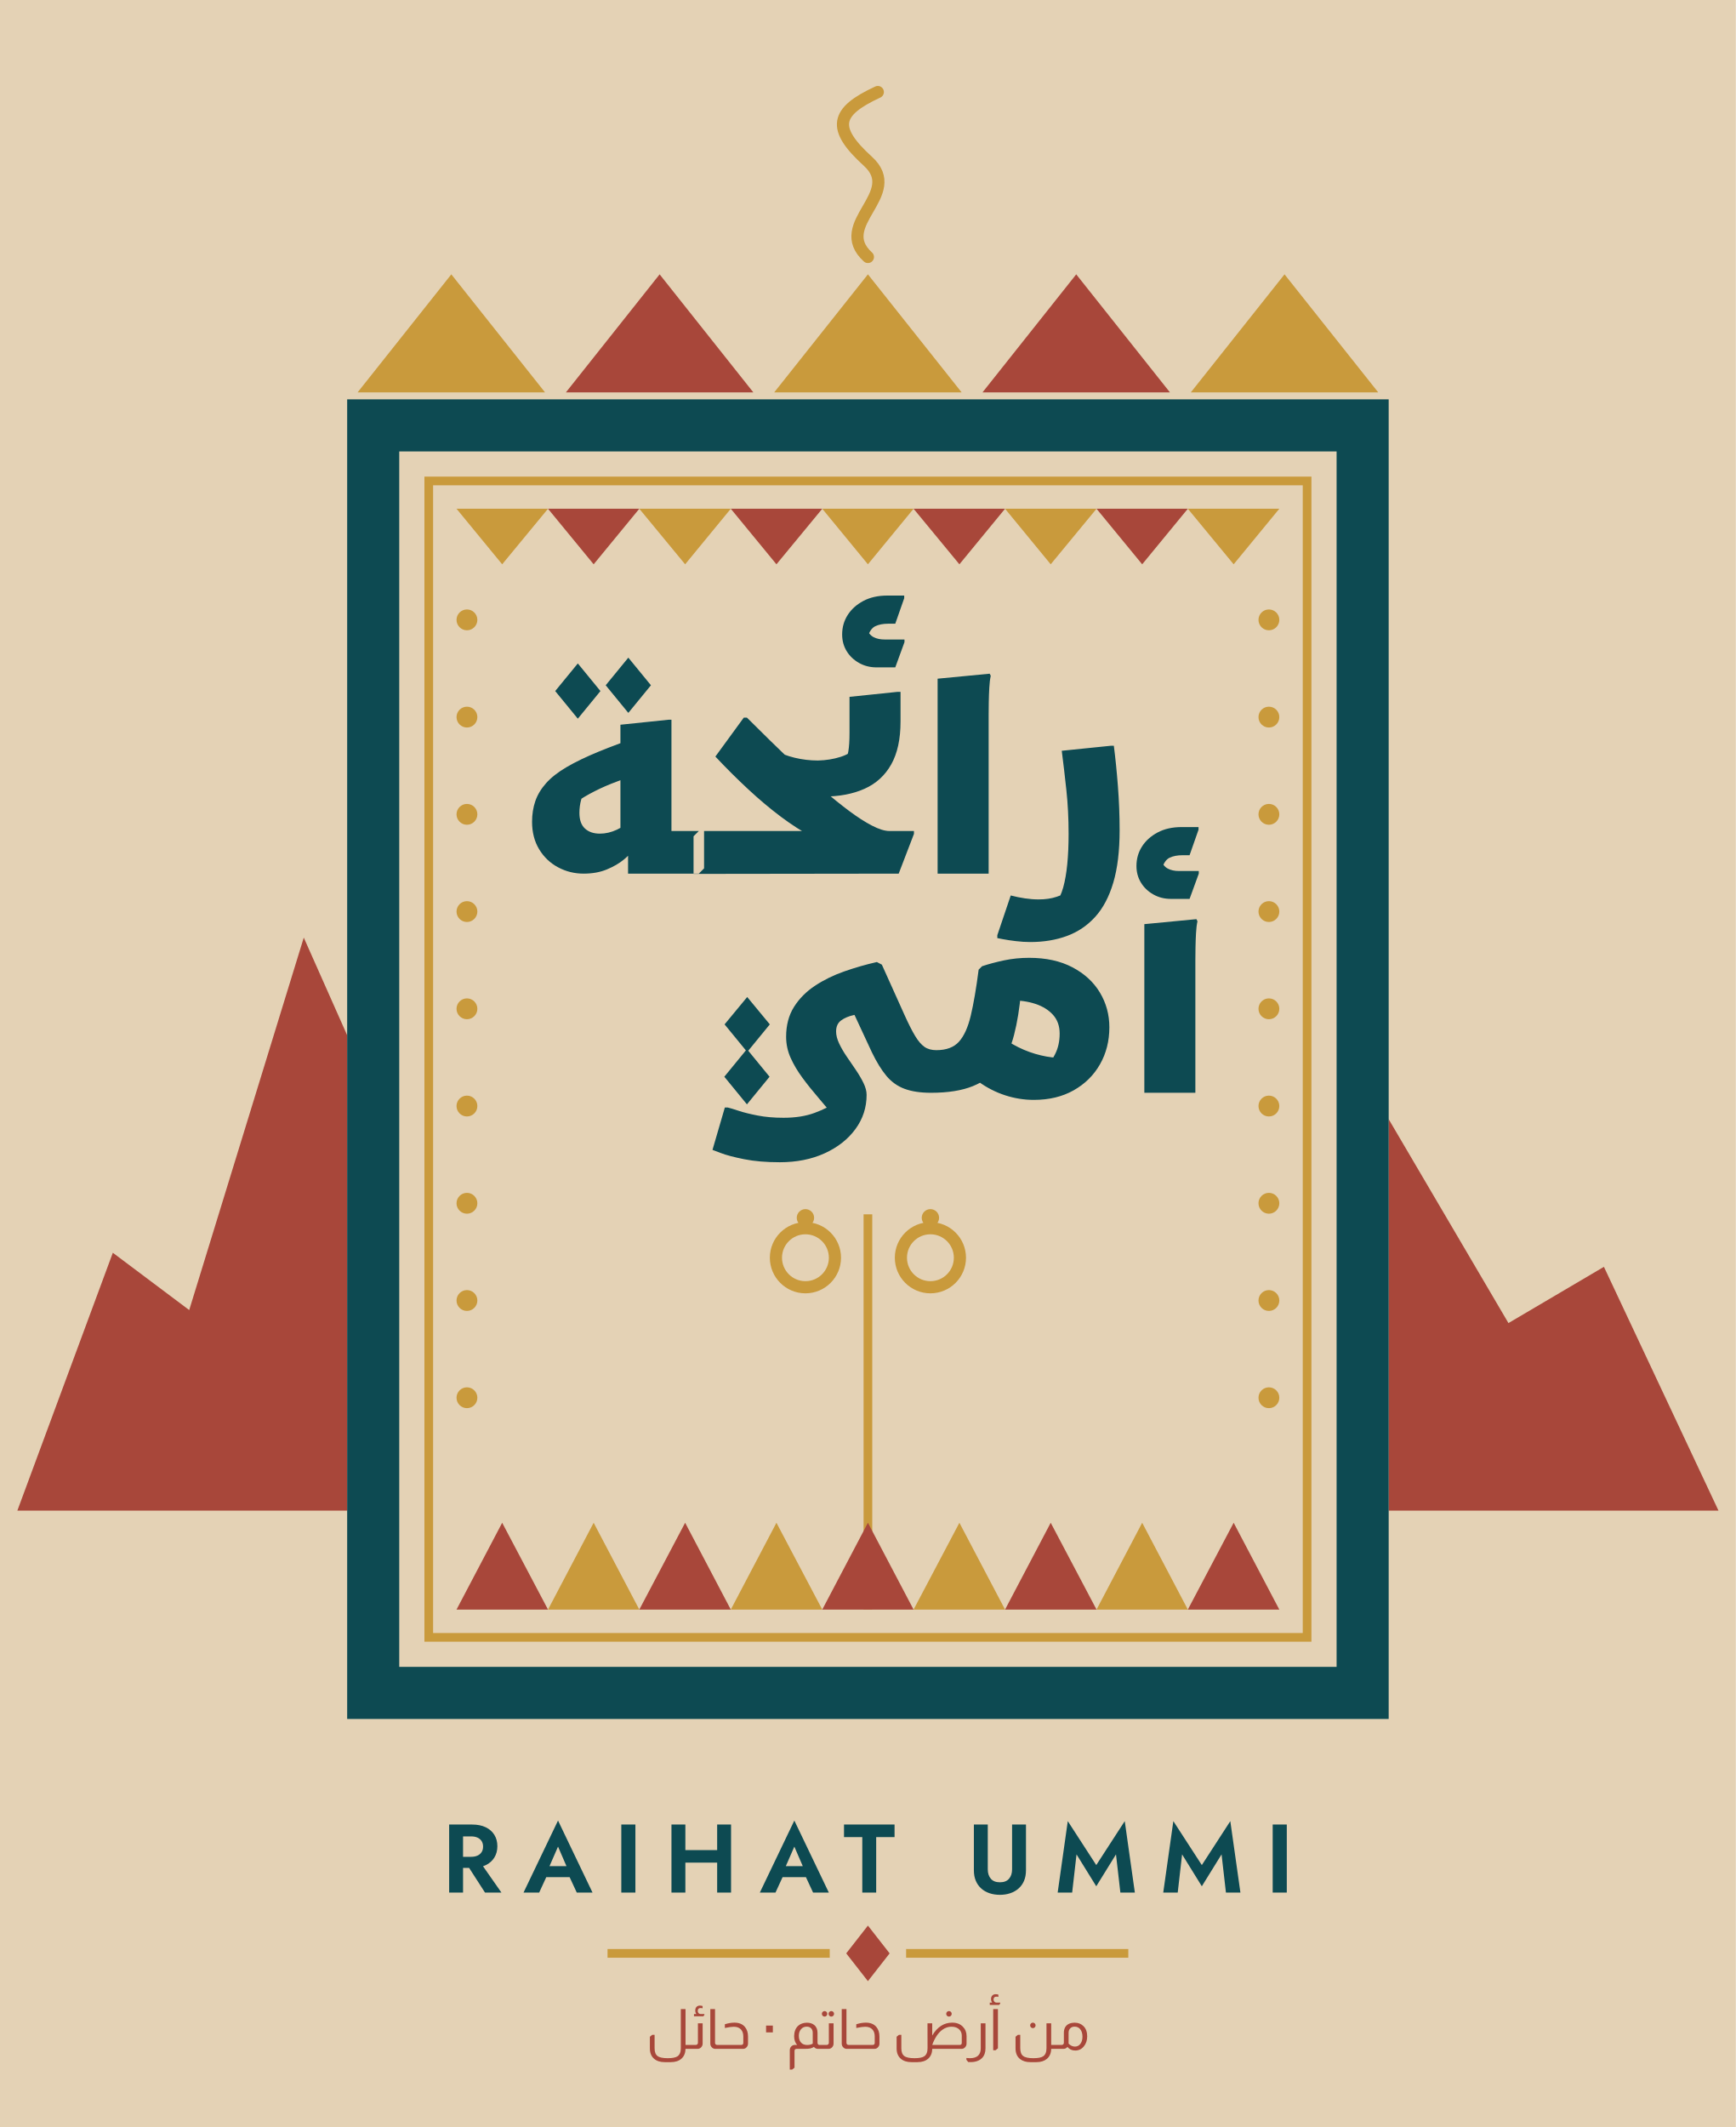
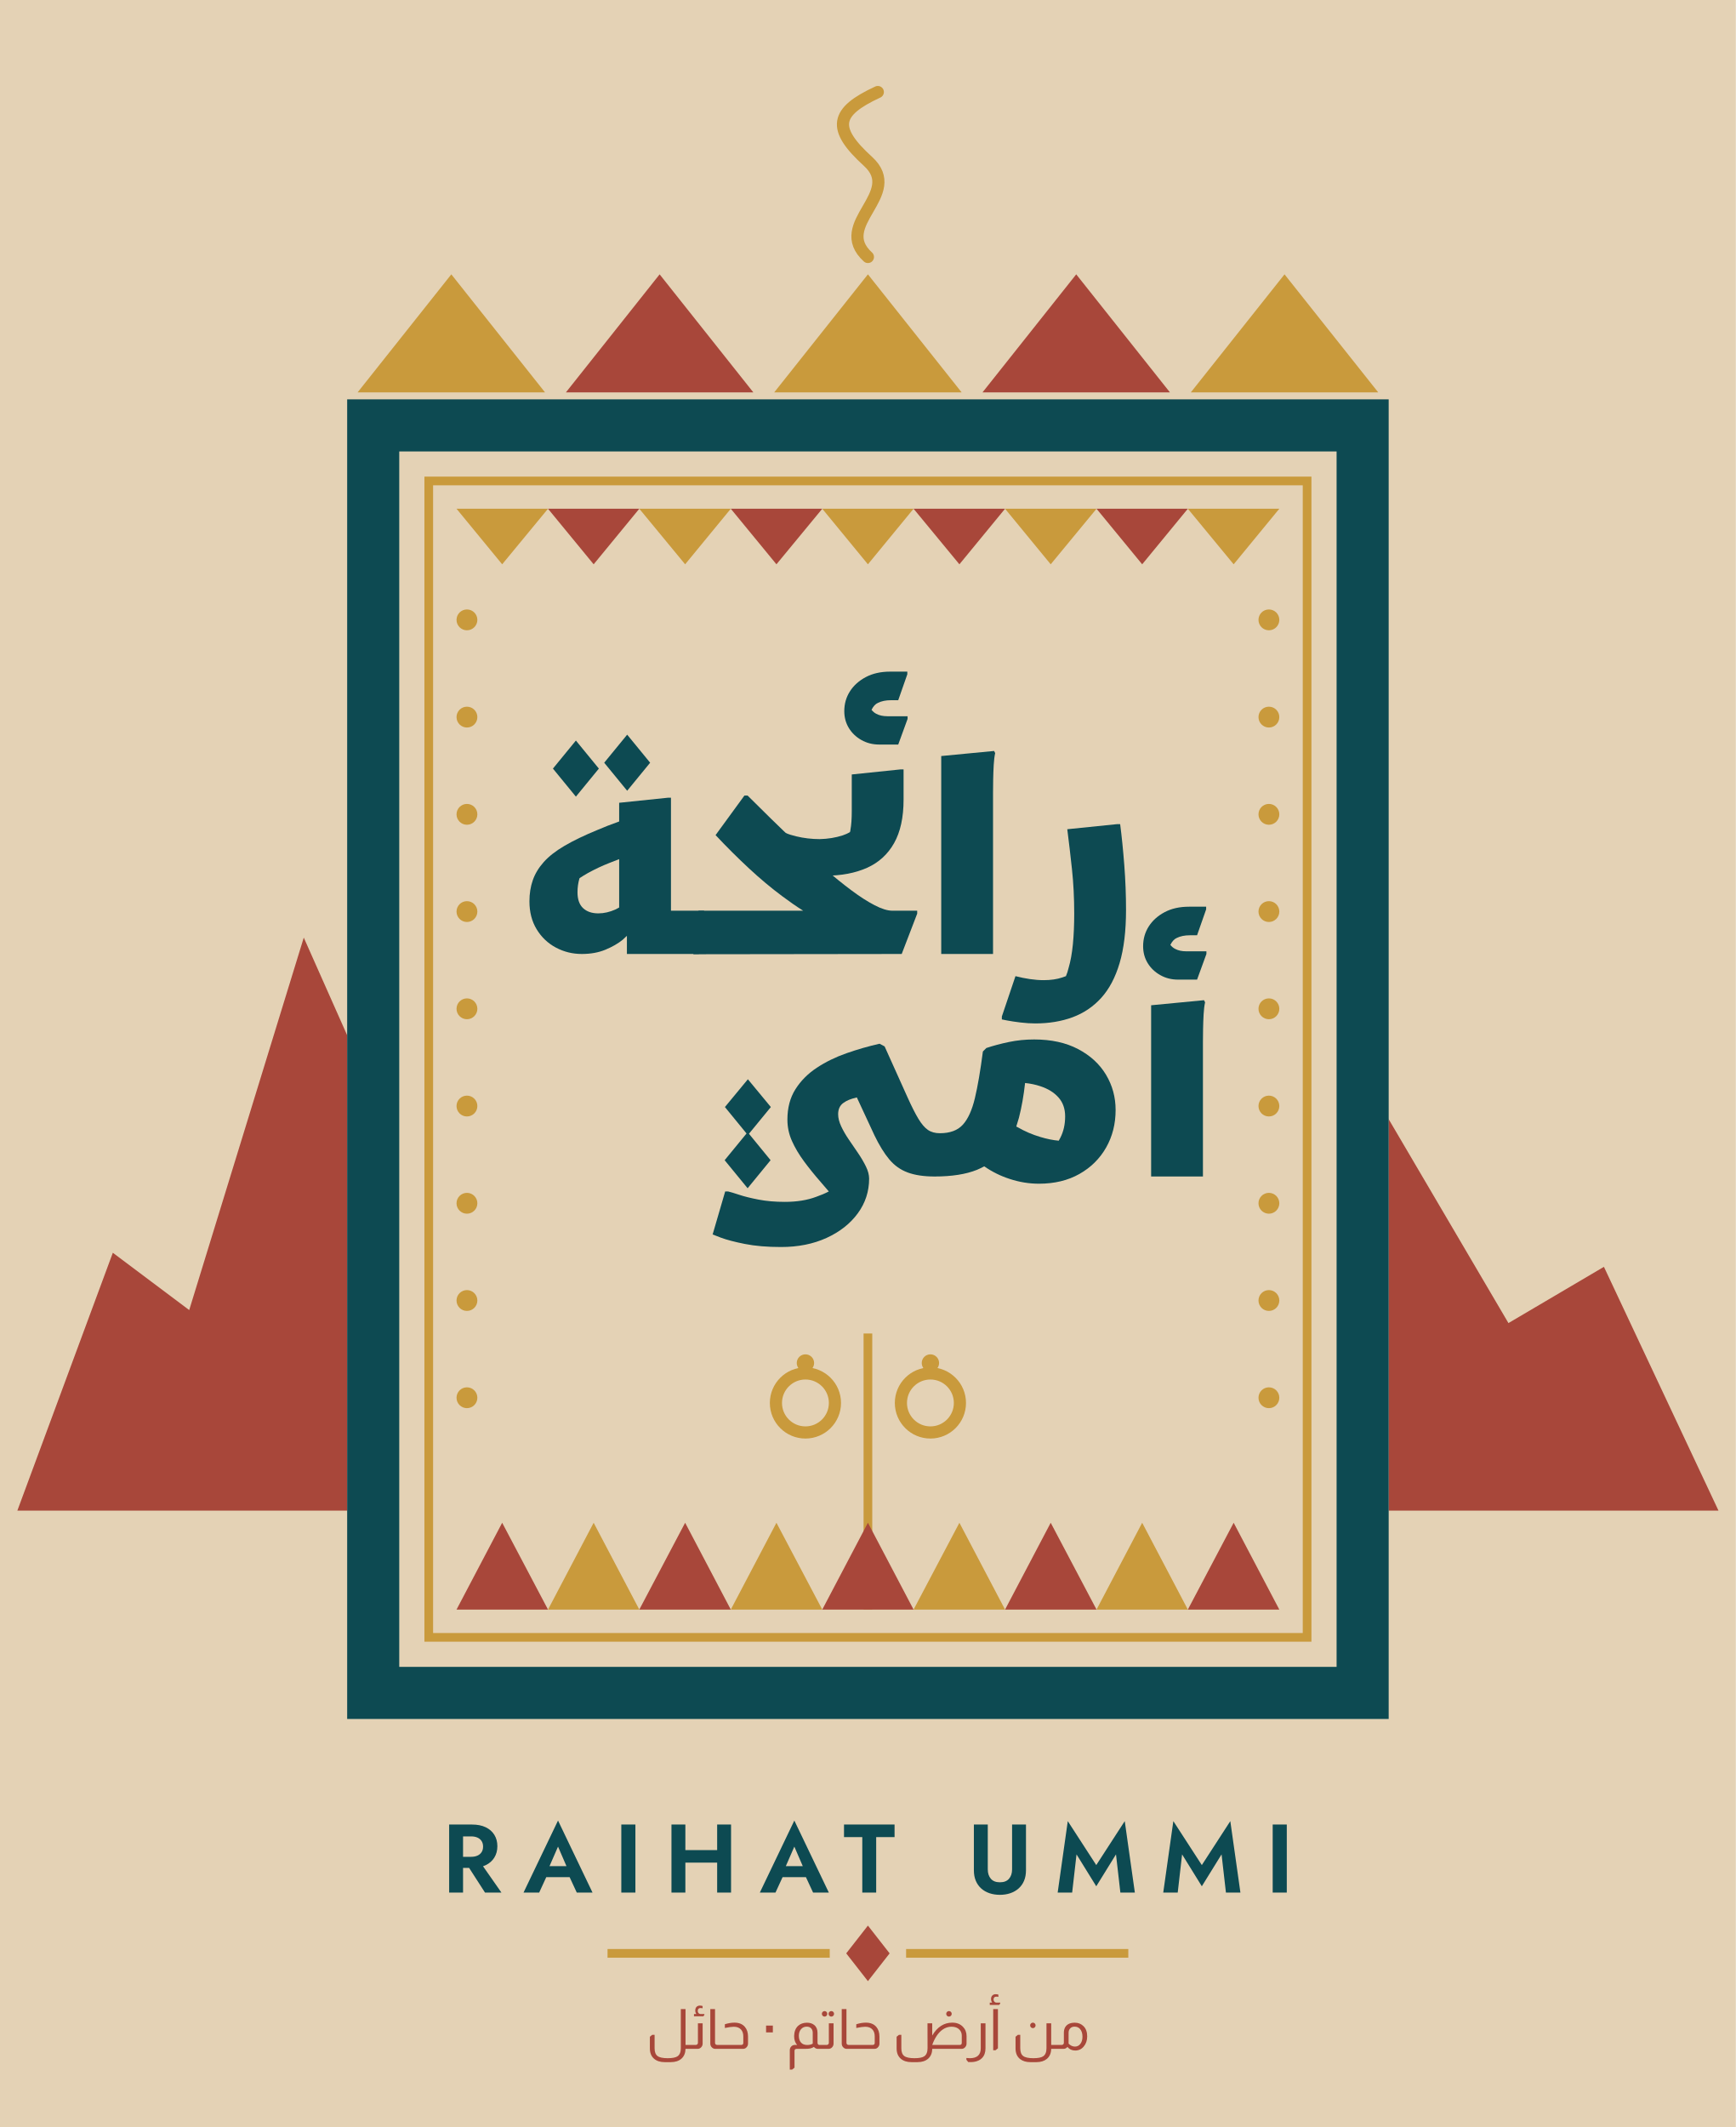
<svg xmlns="http://www.w3.org/2000/svg" viewBox="0 0 1000 1225" width="1000" height="1225">
  <rect width="1000" height="1225" fill="#E4D2B5" />
  <polygon points="10.0,870.0 65.0,721.5 109.0,754.5 175.0,540.0 241.0,688.5 285.0,665.4 356.5,566.4 439.0,738.0 494.0,698.4 560.0,870.0" fill="#A8473A" />
  <polygon points="440.0,870.0 495.0,748.5 539.0,775.5 605.0,600.0 671.0,721.5 715.0,702.6 786.5,621.6 869.0,762.0 924.0,729.6 990.0,870.0" fill="#A8473A" />
  <rect x="200.0" y="230" width="600" height="760" fill="#E4D2B5" />
  <polygon points="206.0,226.0 314.0,226.0 260.0,158.0" fill="#C99A3C" />
  <polygon points="326.0,226.0 434.0,226.0 380.0,158.0" fill="#A8473A" />
  <polygon points="446.0,226.0 554.0,226.0 500.0,158.0" fill="#C99A3C" />
  <polygon points="566.0,226.0 674.0,226.0 620.0,158.0" fill="#A8473A" />
  <polygon points="686.0,226.0 794.0,226.0 740.0,158.0" fill="#C99A3C" />
  <path d="M500.0,148 c-20.9,-19.0 20.9,-36.1 0,-55.1 s-19.0,-28.5 5.7,-39.9" fill="none" stroke="#C99A3C" stroke-width="7" stroke-linecap="round" />
  <rect x="215" y="245.0" width="570" height="730" fill="none" stroke="#0D4A52" stroke-width="30" />
  <rect x="247" y="277" width="506" height="666" fill="none" stroke="#C99A3C" stroke-width="5" />
  <polygon points="263.0,293.0 315.7,293.0 289.3,325.0" fill="#C99A3C" />
  <polygon points="315.7,293.0 368.3,293.0 342.0,325.0" fill="#A8473A" />
  <polygon points="368.3,293.0 421.0,293.0 394.7,325.0" fill="#C99A3C" />
  <polygon points="421.0,293.0 473.7,293.0 447.3,325.0" fill="#A8473A" />
  <polygon points="473.7,293.0 526.3,293.0 500.0,325.0" fill="#C99A3C" />
  <polygon points="526.3,293.0 579.0,293.0 552.7,325.0" fill="#A8473A" />
  <polygon points="579.0,293.0 631.7,293.0 605.3,325.0" fill="#C99A3C" />
  <polygon points="631.7,293.0 684.3,293.0 658.0,325.0" fill="#A8473A" />
  <polygon points="684.3,293.0 737.0,293.0 710.7,325.0" fill="#C99A3C" />
  <circle cx="269" cy="357" r="6" fill="#C99A3C" />
  <circle cx="269" cy="413" r="6" fill="#C99A3C" />
  <circle cx="269" cy="469" r="6" fill="#C99A3C" />
  <circle cx="269" cy="525" r="6" fill="#C99A3C" />
  <circle cx="269" cy="581" r="6" fill="#C99A3C" />
  <circle cx="269" cy="637" r="6" fill="#C99A3C" />
  <circle cx="269" cy="693" r="6" fill="#C99A3C" />
  <circle cx="269" cy="749" r="6" fill="#C99A3C" />
  <circle cx="269" cy="805" r="6" fill="#C99A3C" />
  <circle cx="731" cy="357" r="6" fill="#C99A3C" />
  <circle cx="731" cy="413" r="6" fill="#C99A3C" />
  <circle cx="731" cy="469" r="6" fill="#C99A3C" />
  <circle cx="731" cy="525" r="6" fill="#C99A3C" />
  <circle cx="731" cy="581" r="6" fill="#C99A3C" />
  <circle cx="731" cy="637" r="6" fill="#C99A3C" />
  <circle cx="731" cy="693" r="6" fill="#C99A3C" />
  <circle cx="731" cy="749" r="6" fill="#C99A3C" />
  <circle cx="731" cy="805" r="6" fill="#C99A3C" />
-   <path d="M366.061 470.424Q360.303 475.576 355.379 477.848Q350.455 480.121 345.606 480.121Q340.152 480.121 336.97 477.167Q333.788 474.212 333.788 468.152Q333.788 464.212 334.848 460.424Q335.909 456.636 338.03 453.606L327.727 465.121Q333.485 460.576 339.621 457.242Q345.758 453.909 352.045 451.409Q358.333 448.909 364.545 446.788L371.212 423.152Q356.061 428.303 345.0 432.848Q333.939 437.394 326.439 441.788Q318.939 446.182 314.621 451.03Q310.303 455.879 308.409 461.333Q306.515 466.788 306.515 473.303Q306.515 482.394 310.606 489.136Q314.697 495.879 321.515 499.515Q328.333 503.152 336.212 503.152Q343.788 503.152 349.621 500.727Q355.455 498.303 359.394 495.045Q363.333 491.788 365.0 488.909ZM402.576 503.152 405.606 500.121V478.606H374.848L386.818 490.424V414.515H385.152L357.424 417.394V488.606L361.818 481.485V503.152ZM361.97 410.576 348.939 394.667 361.97 378.758 375.0 394.667ZM332.879 413.909 319.848 398 332.879 382.091 345.909 398ZM512.424 478.606H526.515V480.273L517.727 503.152L399.545 503.303V481.636L402.576 478.606H473.939L467.879 481.939Q459.242 477.394 449.924 470.424Q440.606 463.455 430.985 454.515Q421.364 445.576 412.121 435.727L428.485 413.303H430.303Q436.212 419.212 443.485 426.333Q450.758 433.455 458.561 440.803Q466.364 448.152 474.242 454.97Q482.121 461.788 489.242 467.091Q496.364 472.394 502.348 475.5Q508.333 478.606 512.424 478.606ZM457.727 456.03 446.212 431.939Q451.212 434.818 457.803 436.409Q464.394 438.0 471.212 438.0Q478.182 437.848 484.318 435.879Q490.455 433.909 493.939 429.818L494.091 439.818L485.0 439.212Q488.03 436.788 488.712 432.773Q489.394 428.758 489.394 422.091V401.333L517.121 398.455H518.788V415.576Q518.788 430.727 513.409 440.273Q508.03 449.818 498.03 454.288Q488.03 458.758 474.394 458.758Q470.303 458.758 466.212 458.0Q462.121 457.242 457.727 456.03ZM485.152 365.424Q485.152 359.212 488.333 354.212Q491.515 349.212 497.348 346.106Q503.182 343 511.212 343H520.909V344.515L515.758 359.212H511.667Q507.273 359.212 504.242 360.652Q501.212 362.091 499.697 367.394L499.242 361.939Q500.606 365.576 503.258 366.939Q505.909 368.303 509.545 368.303H521.061V369.818L515.758 384.364H505.0Q499.394 384.364 494.848 381.788Q490.303 379.212 487.727 374.97Q485.152 370.727 485.152 365.424ZM540.152 390.879 570.152 388.0 570.758 389.212Q570.152 391.939 569.924 396.03Q569.697 400.121 569.621 404.364Q569.545 408.606 569.545 411.636V503.152H540.152ZM582.273 515.727Q586.364 516.788 590.455 517.394Q594.545 518.0 598.333 518.0Q604.242 518.0 608.712 516.485Q613.182 514.97 614.848 513.606L608.182 520.273Q610.909 516.788 612.5 511.106Q614.091 505.424 614.848 497.621Q615.606 489.818 615.606 480.273Q615.606 466.939 614.318 454.97Q613.03 443.0 611.667 432.394L639.848 429.515H641.667Q643.03 439.97 644.015 452.773Q645 465.576 645 478.152Q645 496.03 641.364 508.303Q637.727 520.576 630.909 528.076Q624.091 535.576 614.621 539.061Q605.152 542.545 593.485 542.545Q589.545 542.545 585.152 542.015Q580.758 541.485 577.652 540.879Q574.545 540.273 574.545 540.273V538.606Z" fill="#0D4A52" />
-   <path d="M536.364 629.364Q527.273 629.364 521.136 627.091Q515.0 624.818 510.682 619.667Q506.364 614.515 502.273 606.03L486.061 571.182L501.212 583.0Q496.364 583.606 491.894 584.591Q487.424 585.576 484.545 587.697Q481.667 589.818 481.667 594.061Q481.667 597.242 483.409 600.955Q485.152 604.667 487.803 608.53Q490.455 612.394 493.03 616.182Q495.606 619.97 497.424 623.682Q499.242 627.394 499.242 630.576Q499.242 641.485 492.803 650.273Q486.364 659.061 475.076 664.212Q463.788 669.364 449.242 669.364Q437.424 669.364 428.712 667.621Q420.0 665.879 415.227 664.061Q410.455 662.242 410.455 662.242L417.576 637.848H419.242Q421.212 638.303 425.53 639.742Q429.848 641.182 436.515 642.47Q443.182 643.758 451.364 643.758Q461.667 643.758 469.242 640.955Q476.818 638.152 481.515 634.818L482.273 645.273Q476.97 638.606 471.742 632.545Q466.515 626.485 462.273 620.727Q458.03 614.97 455.455 609.212Q452.879 603.455 452.879 597.091Q452.879 587.091 457.424 579.894Q461.97 572.697 469.545 567.697Q477.121 562.697 486.439 559.439Q495.758 556.182 505.152 554.061L508.03 555.576L521.061 584.515Q524.545 592.242 527.197 596.636Q529.848 601.03 532.576 602.924Q535.303 604.818 539.394 604.818V626.333ZM430.455 605.879 417.424 589.97 430.455 574.212 443.485 589.97ZM430.303 636.03 417.273 620.121 430.303 604.212 443.333 620.121ZM592.879 551.636Q607.424 551.636 617.803 557.091Q628.182 562.545 633.636 571.636Q639.091 580.727 639.091 591.636Q639.091 603.455 633.712 612.924Q628.333 622.394 618.561 627.924Q608.788 633.455 595.606 633.455Q587.121 633.455 579.015 630.803Q570.909 628.152 563.864 623.076Q556.818 618.0 551.364 610.273L573.182 593.606Q577.424 598.0 583.561 601.485Q589.697 604.97 596.364 606.939Q603.03 608.909 609.091 609.212Q611.818 609.364 613.106 609.364Q614.394 609.364 615.303 609.212L601.515 617.242Q605.0 612.545 607.727 607.318Q610.455 602.091 610.455 595.273Q610.455 588.758 606.667 584.515Q602.879 580.273 596.439 578.152Q590.0 576.03 582.121 576.182L588.182 571.333Q586.97 585.273 584.167 596.106Q581.364 606.939 575.682 614.288Q570.0 621.636 560.53 625.5Q551.061 629.364 536.364 629.364V607.848L539.394 604.818Q548.03 604.818 552.424 599.97Q556.818 595.121 559.242 584.97Q561.667 574.818 563.788 558.455L565.758 556.485Q571.667 554.515 578.561 553.076Q585.455 551.636 592.879 551.636ZM659.242 532.242 689.242 529.364 689.848 530.576Q689.242 533.303 689.015 537.394Q688.788 541.485 688.712 545.727Q688.636 549.97 688.636 553.0V629.364H659.242ZM654.697 498.758Q654.697 492.545 657.879 487.545Q661.061 482.545 666.894 479.439Q672.727 476.333 680.758 476.333H690.455V477.848L685.303 492.545H681.212Q676.818 492.545 673.788 493.985Q670.758 495.424 669.242 500.727L668.788 495.273Q670.152 498.909 672.803 500.273Q675.455 501.636 679.091 501.636H690.606V503.152L685.303 517.697H674.545Q668.939 517.697 664.394 515.121Q659.848 512.545 657.273 508.303Q654.697 504.061 654.697 498.758Z" fill="#0D4A52" />
-   <line x1="500.0" y1="699.364" x2="500.0" y2="927" stroke="#C99A3C" stroke-width="5" />
-   <circle cx="464.0" cy="724.364" r="17" fill="none" stroke="#C99A3C" stroke-width="7" />
-   <circle cx="464.0" cy="701.364" r="5" fill="#C99A3C" />
-   <circle cx="536.0" cy="724.364" r="17" fill="none" stroke="#C99A3C" stroke-width="7" />
-   <circle cx="536.0" cy="701.364" r="5" fill="#C99A3C" />
+   <path d="M402.538 549.423 405.615 546.346V524.5H386.538V459.423H384.846L356.692 462.346V473.115Q349.769 475.577 344.077 478.038Q332.846 482.654 325.231 487.115Q317.615 491.577 313.231 496.5Q308.846 501.423 306.923 506.962Q305.0 512.5 305.0 519.115Q305.0 528.346 309.154 535.192Q313.308 542.038 320.231 545.731Q327.154 549.423 335.154 549.423Q342.846 549.423 348.769 546.962Q354.692 544.5 358.692 541.269Q360.077 540.038 361.154 538.962V549.423ZM356.692 522.654Q355.615 523.269 354.692 523.731Q349.615 526.038 344.692 526.038Q339.154 526.038 335.923 523.038Q332.692 520.038 332.692 513.885Q332.692 509.885 333.769 506.038Q333.769 505.885 333.923 505.731Q336.231 504.192 338.692 502.808Q344.846 499.423 351.154 496.962Q353.923 495.885 356.692 494.808ZM361.308 455.423 348.077 439.269 361.308 423.115 374.538 439.269ZM331.769 458.808 318.538 442.654 331.769 426.5 345.0 442.654Z" fill="#0D4A52" />
+   <path d="M514.077 524.5H528.385V526.192L519.462 549.423L399.462 549.577V527.577L402.538 524.5H462.692Q456.846 520.808 450.692 516.192Q441.154 509.115 431.385 500.038Q421.615 490.962 412.231 480.962L428.846 458.192H430.692Q436.692 464.192 444.077 471.423Q451.462 478.654 459.385 486.115Q467.308 493.577 475.308 500.5Q483.308 507.423 490.538 512.808Q497.769 518.192 503.846 521.346Q509.923 524.5 514.077 524.5Z" fill="#0D4A52" />
+   <path d="M458.538 501.577 446.846 477.115Q451.923 480.038 458.615 481.654Q465.308 483.269 472.231 483.269Q479.308 483.115 485.462 481.115Q487.769 480.346 489.615 479.269Q489.923 478.654 489.923 477.885Q490.692 473.885 490.692 467.115V446.038L518.846 443.115H520.538V460.5Q520.538 475.885 515.077 485.577Q509.615 495.269 499.462 499.808Q489.308 504.346 475.462 504.346Q471.308 504.346 467.154 503.577Q463.0 502.808 458.538 501.577ZM486.385 409.577Q486.385 403.269 489.615 398.192Q492.846 393.115 498.769 389.962Q504.692 386.808 512.846 386.808H522.692V388.346L517.462 403.269H513.308Q508.846 403.269 505.769 404.808Q503.615 405.731 502.077 408.808Q503.308 410.346 504.846 411.115Q507.462 412.5 511.154 412.5H522.846V414.038L517.462 428.808H506.538Q500.846 428.808 496.231 426.192Q491.615 423.577 489.0 419.269Q486.385 414.962 486.385 409.577Z" fill="#0D4A52" />
+   <path d="M542.231 435.423 572.692 432.5 573.308 433.731Q572.692 436.5 572.462 440.654Q572.231 444.808 572.154 449.115Q572.077 453.423 572.077 456.5V549.423H542.231Z" fill="#0D4A52" />
+   <path d="M585 562.192Q589.154 563.269 593.308 563.885Q597.462 564.5 601.308 564.5Q607.308 564.5 611.923 562.962Q613 562.5 614.077 562.192Q615 560.038 615.615 557.423Q617.308 551.731 618.077 543.808Q618.846 535.885 618.846 526.192Q618.846 512.654 617.538 500.5Q616.231 488.346 614.846 477.577L643.462 474.654H645.308Q646.692 485.269 647.692 498.269Q648.692 511.269 648.692 524.038Q648.692 542.192 645.0 554.654Q641.308 567.115 634.385 574.731Q627.462 582.346 617.846 585.885Q608.231 589.423 596.385 589.423Q592.385 589.423 587.923 588.885Q583.462 588.346 580.231 587.731L577.154 587.115V585.423Z" fill="#0D4A52" />
+   <path d="M538.385 677.577Q529.154 677.577 522.923 675.269Q516.692 672.962 512.308 667.731Q507.923 662.5 503.769 653.885L493.615 632.038Q493.308 632.038 493.154 632.192Q488.692 633.115 485.769 635.269Q482.846 637.423 482.846 641.731Q482.846 644.962 484.615 648.731Q486.385 652.5 489.077 656.423Q491.769 660.346 494.385 664.192Q497.0 668.038 498.846 671.808Q500.692 675.577 500.692 678.808Q500.692 689.885 494.154 698.808Q487.615 707.731 476.154 712.962Q464.692 718.192 449.923 718.192Q437.923 718.192 429.077 716.423Q420.231 714.654 415.308 712.808L410.538 710.962L417.769 686.192H419.462Q421.462 686.654 425.846 688.115Q430.231 689.577 437 690.885Q443.769 692.192 452.077 692.192Q462.538 692.192 470.231 689.269Q474.231 687.885 477.462 686.192Q475.154 683.423 472.846 680.808Q467.462 674.654 463.154 668.808Q458.846 662.962 456.231 657.115Q453.615 651.269 453.615 644.808Q453.615 634.654 458.231 627.346Q462.846 620.038 470.538 614.962Q478.231 609.885 487.692 606.577Q497.154 603.269 506.692 601.115L509.615 602.654L522.846 632.038Q526.385 639.885 529.077 644.346Q531.769 648.808 534.538 650.731Q537.308 652.654 541.462 652.654V674.5ZM430.692 684.346 417.462 668.192 430.077 652.808 417.615 637.577 430.846 621.577 444.077 637.577 431.462 652.962 443.923 668.192Z" fill="#0D4A52" />
+   <path d="M595.769 598.654Q610.538 598.654 621.077 604.192Q631.615 609.731 637.154 618.962Q642.692 628.192 642.692 639.269Q642.692 651.269 637.231 660.885Q631.769 670.5 621.846 676.115Q611.923 681.731 598.538 681.731Q589.923 681.731 581.615 678.962Q573.923 676.5 567.0 671.731Q565.0 672.808 562.846 673.731Q553.308 677.577 538.385 677.577V655.731L541.462 652.654Q550.231 652.654 554.692 647.731Q559.154 642.808 561.615 632.5Q564.077 622.192 566.231 605.577L568.231 603.577Q574.231 601.577 581.231 600.115Q588.231 598.654 595.769 598.654ZM585.462 648.808Q585.923 648.962 586.385 649.269Q592.538 652.808 599.308 654.808Q604.846 656.5 609.923 656.962Q610.385 656.038 610.846 655.269Q613.615 649.885 613.615 642.962Q613.615 636.346 609.769 632.038Q605.923 627.731 599.308 625.577Q595.154 624.192 590.538 623.731Q589.308 634.808 587.0 643.731Q586.231 646.346 585.462 648.808Z" fill="#0D4A52" />
+   <path d="M663.154 578.962 693.615 576.038 694.231 577.269Q693.615 580.038 693.385 584.192Q693.154 588.346 693.077 592.654Q693.0 596.962 693.0 600.038V677.577H663.154ZM658.538 544.962Q658.538 538.654 661.769 533.577Q665.0 528.5 670.923 525.346Q676.846 522.192 685.0 522.192H694.846V523.731L689.615 538.654H685.462Q681.0 538.654 677.923 540.192Q675.769 541.115 674.231 544.192Q675.462 545.731 677.0 546.5Q679.615 547.885 683.308 547.885H695.0V549.423L689.615 564.192H678.692Q673.0 564.192 668.385 561.577Q663.769 558.962 661.154 554.654Q658.538 550.346 658.538 544.962Z" fill="#0D4A52" />
+   <line x1="500.0" y1="768" x2="500.0" y2="927" stroke="#C99A3C" stroke-width="5" />
+   <circle cx="464.0" cy="808" r="17" fill="none" stroke="#C99A3C" stroke-width="7" />
+   <circle cx="464.0" cy="785" r="5" fill="#C99A3C" />
+   <circle cx="536.0" cy="808" r="17" fill="none" stroke="#C99A3C" stroke-width="7" />
+   <circle cx="536.0" cy="785" r="5" fill="#C99A3C" />
  <polygon points="263.0,927.0 315.7,927.0 289.3,877.0" fill="#A8473A" />
  <polygon points="315.7,927.0 368.3,927.0 342.0,877.0" fill="#C99A3C" />
  <polygon points="368.3,927.0 421.0,927.0 394.7,877.0" fill="#A8473A" />
  <polygon points="421.0,927.0 473.7,927.0 447.3,877.0" fill="#C99A3C" />
  <polygon points="473.7,927.0 526.3,927.0 500.0,877.0" fill="#A8473A" />
  <polygon points="526.3,927.0 579.0,927.0 552.7,877.0" fill="#C99A3C" />
  <polygon points="579.0,927.0 631.7,927.0 605.3,877.0" fill="#A8473A" />
  <polygon points="631.7,927.0 684.3,927.0 658.0,877.0" fill="#C99A3C" />
  <polygon points="684.3,927.0 737.0,927.0 710.7,877.0" fill="#A8473A" />
  <path d="M267.656 1071.744 279.416 1090.0H288.88L276.112 1071.744ZM258.752 1050.8V1090.0H266.76V1050.8ZM263.624 1057.632H271.408Q273.536 1057.632 275.076 1058.332Q276.616 1059.032 277.456 1060.348Q278.296 1061.664 278.296 1063.512Q278.296 1065.36 277.456 1066.676Q276.616 1067.992 275.076 1068.692Q273.536 1069.392 271.408 1069.392H263.624V1075.776H271.912Q276.56 1075.776 279.808 1074.208Q283.056 1072.64 284.792 1069.812Q286.528 1066.984 286.528 1063.288Q286.528 1059.536 284.792 1056.736Q283.056 1053.936 279.808 1052.368Q276.56 1050.8 271.912 1050.8H263.624ZM311.224 1081.096H331.944L330.992 1074.768H312.176ZM321.472 1063.512 327.352 1077.12 327.24 1079.136 332.28 1090.0H341.352L321.472 1048.504L301.592 1090.0H310.608L315.76 1078.8L315.592 1077.008ZM357.928 1050.8V1090.0H366.048V1050.8ZM389.456 1072.752H418.24V1065.528H389.456ZM413.144 1050.8V1090.0H421.152V1050.8ZM386.824 1050.8V1090.0H394.832V1050.8ZM447.36 1081.096H468.08L467.128 1074.768H448.312ZM457.608 1063.512 463.488 1077.12 463.376 1079.136 468.416 1090.0H477.488L457.608 1048.504L437.728 1090.0H446.744L451.896 1078.8L451.728 1077.008ZM486.224 1058.024H496.752V1090.0H504.76V1058.024H515.344V1050.8H486.224ZM561.04 1050.8V1077.12Q561.04 1080.592 562.16 1083.224Q563.28 1085.856 565.296 1087.648Q567.312 1089.44 570.056 1090.364Q572.8 1091.288 576.048 1091.288Q579.24 1091.288 581.984 1090.364Q584.728 1089.44 586.772 1087.648Q588.816 1085.856 589.936 1083.224Q591.056 1080.592 591.056 1077.12V1050.8H583.048V1076.616Q583.048 1079.976 581.284 1082.02Q579.52 1084.064 576.048 1084.064Q572.576 1084.064 570.812 1082.02Q569.048 1079.976 569.048 1076.616V1050.8ZM620.176 1067.992 631.544 1086.36 642.912 1067.992 645.432 1090.0H653.776L647.952 1048.84L631.544 1074.152L615.136 1048.84L609.312 1090.0H617.656ZM680.992 1067.992 692.36 1086.36 703.728 1067.992 706.248 1090.0H714.592L708.768 1048.84L692.36 1074.152L675.952 1048.84L670.128 1090.0H678.472ZM733.184 1050.8V1090.0H741.304V1050.8Z" fill="#0D4A52" />
  <line x1="350" y1="1125" x2="478" y2="1125" stroke="#C99A3C" stroke-width="5" />
  <line x1="522" y1="1125" x2="650" y2="1125" stroke="#C99A3C" stroke-width="5" />
  <polygon points="500.0,1109.0 512.5,1125.0 500.0,1141.0 487.5,1125.0" fill="#A8473A" />
  <path d="M394.928 1157.088V1177.728H396.56V1180.0H394.928Q394.832 1183.616 392.592 1185.632Q390.32 1187.648 386.448 1187.648H382.896Q379.088 1187.648 376.816 1185.696Q374.384 1183.616 374.384 1179.712V1173.024L375.76 1171.904H377.104V1179.648Q377.104 1182.848 378.784 1184.112Q380.464 1185.376 384.656 1185.376Q388.656 1185.376 390.288 1184.288Q392.208 1182.976 392.208 1179.648V1157.088ZM401.168 1159.936Q400.528 1159.104 400.528 1157.92Q400.528 1156.608 401.248 1155.84Q401.968 1155.072 403.216 1155.072Q403.952 1155.072 404.752 1155.328V1156.64Q404.144 1156.48 403.6 1156.48Q401.968 1156.48 401.968 1158.176Q401.968 1158.816 402.352 1159.328Q402.864 1159.936 403.728 1159.936H405.776V1160.48L405.168 1161.248H399.792V1159.936ZM404.784 1165.28V1176.96Q404.784 1178.144 404.016 1179.008Q403.152 1180.0 401.872 1180.0H396.304V1177.728H400.848Q401.392 1177.728 401.744 1177.344Q402.064 1177.024 402.064 1176.512V1165.28ZM411.92 1157.088V1176.512Q411.92 1177.024 412.24 1177.376Q412.592 1177.728 413.136 1177.728H413.552V1180.0H412.08Q411.056 1180.0 410.288 1179.328Q409.2 1178.4 409.2 1176.96V1157.088ZM417.584 1165.824Q420.528 1164.896 423.088 1164.896Q427.056 1164.896 429.136 1167.36Q430.928 1169.472 430.928 1172.896V1176.96Q430.928 1178.048 430.256 1178.88Q429.424 1180.0 428.048 1180.0H413.328V1177.728H426.992Q428.208 1177.728 428.208 1176.512V1172.8Q428.208 1170.304 426.896 1168.864Q425.456 1167.264 422.704 1167.264Q421.04 1167.264 417.584 1167.968ZM445.232 1166.592V1170.528H441.328V1166.592ZM459.216 1177.728Q457.488 1175.904 457.488 1172.576Q457.584 1168.8 459.76 1166.752Q461.68 1164.992 464.816 1164.928Q467.44 1164.928 469.04 1166.24Q470.96 1167.776 470.96 1170.72V1176.512Q470.96 1177.088 471.28 1177.408Q471.536 1177.696 471.888 1177.728H471.984V1180.0H471.184Q470.64 1180.0 470.16 1179.808Q469.456 1179.584 468.88 1178.88Q468.016 1179.456 466.864 1179.744Q465.776 1180.0 463.6 1180.0H458.928Q457.712 1180.0 457.712 1181.216V1190.816L456.336 1191.936H454.992V1180.736Q454.992 1179.424 455.92 1178.528Q456.784 1177.728 457.904 1177.728ZM468.208 1170.72Q468.208 1169.28 467.408 1168.288Q466.448 1167.2 464.752 1167.2Q462.736 1167.2 461.472 1168.656Q460.208 1170.112 460.208 1172.448Q460.208 1174.976 461.456 1176.368Q462.704 1177.76 465.008 1177.76Q466.96 1177.76 468.208 1176.992ZM475.024 1158.24Q475.696 1158.24 476.144 1158.704Q476.592 1159.168 476.592 1159.808Q476.592 1160.48 476.144 1160.944Q475.696 1161.408 475.024 1161.408Q474.384 1161.408 473.92 1160.944Q473.456 1160.48 473.456 1159.808Q473.456 1159.168 473.92 1158.704Q474.384 1158.24 475.024 1158.24ZM478.928 1158.24Q479.568 1158.24 480.032 1158.704Q480.496 1159.168 480.496 1159.808Q480.496 1160.48 480.032 1160.944Q479.568 1161.408 478.928 1161.408Q478.256 1161.408 477.792 1160.944Q477.328 1160.48 477.328 1159.808Q477.328 1159.168 477.792 1158.704Q478.256 1158.24 478.928 1158.24ZM480.208 1165.28V1176.96Q480.208 1178.144 479.44 1179.008Q478.576 1180.0 477.296 1180.0H471.728V1177.728H476.272Q476.816 1177.728 477.168 1177.344Q477.488 1177.024 477.488 1176.512V1165.28ZM487.632 1157.088V1176.512Q487.632 1177.024 487.952 1177.376Q488.304 1177.728 488.848 1177.728H489.264V1180.0H487.792Q486.768 1180.0 486.0 1179.328Q484.912 1178.4 484.912 1176.96V1157.088ZM493.296 1165.824Q496.24 1164.896 498.8 1164.896Q502.768 1164.896 504.848 1167.36Q506.64 1169.472 506.64 1172.896V1176.96Q506.64 1178.048 505.968 1178.88Q505.136 1180.0 503.76 1180.0H489.04V1177.728H502.704Q503.92 1177.728 503.92 1176.512V1172.8Q503.92 1170.304 502.608 1168.864Q501.168 1167.264 498.416 1167.264Q496.752 1167.264 493.296 1167.968ZM546.672 1158.24Q547.344 1158.24 547.808 1158.704Q548.272 1159.168 548.272 1159.808Q548.272 1160.48 547.808 1160.944Q547.344 1161.408 546.672 1161.408Q546.032 1161.408 545.568 1160.944Q545.104 1160.48 545.104 1159.808Q545.104 1159.168 545.568 1158.704Q546.032 1158.24 546.672 1158.24ZM537.04 1172.32Q541.424 1164.896 548.592 1164.896Q552.4 1164.896 554.704 1167.264Q556.816 1169.408 556.816 1172.704V1176.96Q556.816 1178.208 555.984 1179.072Q555.152 1180.0 553.936 1180.0H537.072Q536.976 1183.616 534.736 1185.632Q532.464 1187.648 528.592 1187.648H525.04Q521.232 1187.648 518.96 1185.696Q516.528 1183.616 516.528 1179.712V1173.024L517.904 1171.904H519.248V1179.648Q519.248 1182.848 520.928 1184.112Q522.608 1185.376 526.832 1185.376Q530.8 1185.376 532.432 1184.288Q534.352 1182.976 534.352 1179.648L534.32 1165.28H537.04ZM554.064 1172.416Q554.064 1170.368 552.784 1168.992Q551.152 1167.232 548.144 1167.232Q545.392 1167.232 542.992 1168.928Q539.28 1171.552 537.04 1177.728H552.88Q554.064 1177.728 554.064 1176.512ZM567.728 1165.28V1179.712Q567.728 1183.264 565.712 1185.312Q564.144 1186.912 561.488 1187.424Q560.464 1187.616 559.248 1187.616Q558.48 1187.616 557.776 1187.584L556.72 1186.272V1185.248Q557.648 1185.376 558.736 1185.376Q565.008 1185.376 565.008 1179.616V1165.28ZM571.6 1153.376Q570.928 1152.512 570.928 1151.264Q570.928 1150.016 571.664 1149.264Q572.4 1148.512 573.616 1148.512Q574.384 1148.512 575.152 1148.768V1150.08Q574.576 1149.92 574.032 1149.92Q572.368 1149.92 572.368 1151.616Q572.368 1152.224 572.784 1152.736Q573.296 1153.376 574.16 1153.376H576.208V1153.92L575.568 1154.688H570.192V1153.376ZM574.896 1157.088V1179.68L573.52 1180.8H572.176V1157.088ZM595.024 1164.896Q595.664 1164.896 596.128 1165.36Q596.592 1165.824 596.592 1166.464Q596.592 1167.136 596.128 1167.6Q595.664 1168.064 595.024 1168.064Q594.384 1168.064 593.92 1167.6Q593.456 1167.136 593.456 1166.464Q593.456 1165.824 593.92 1165.36Q594.384 1164.896 595.024 1164.896ZM605.584 1165.28V1177.728H607.216V1180.0H605.584Q605.488 1183.808 603.024 1185.824Q600.752 1187.648 597.104 1187.648H593.552Q590.0 1187.648 587.76 1185.952Q585.04 1183.872 585.04 1179.712V1173.024L586.416 1171.904H587.76V1179.648Q587.76 1182.848 589.44 1184.112Q591.12 1185.376 595.312 1185.376Q599.312 1185.376 600.944 1184.288Q602.864 1182.976 602.864 1179.648V1165.28ZM612.88 1170.72Q612.88 1167.456 615.184 1165.92Q616.688 1164.928 619.184 1164.928Q622.224 1164.928 624.272 1167.008Q626.32 1169.088 626.32 1172.832Q626.32 1176.32 624.272 1178.72Q622.352 1180.96 619.408 1180.96Q616.656 1180.96 614.928 1178.88Q614.064 1180.0 612.624 1180.0H607.12V1177.728H611.664Q612.176 1177.728 612.528 1177.376Q612.88 1177.024 612.88 1176.512ZM615.6 1176.992Q617.264 1178.688 619.28 1178.688Q621.2 1178.688 622.4 1177.104Q623.6 1175.52 623.6 1172.992Q623.6 1170.176 622.192 1168.544Q621.008 1167.2 619.056 1167.2Q617.584 1167.2 616.656 1168.064Q615.6 1169.056 615.6 1170.72Z" fill="#A8473A" />
</svg>
